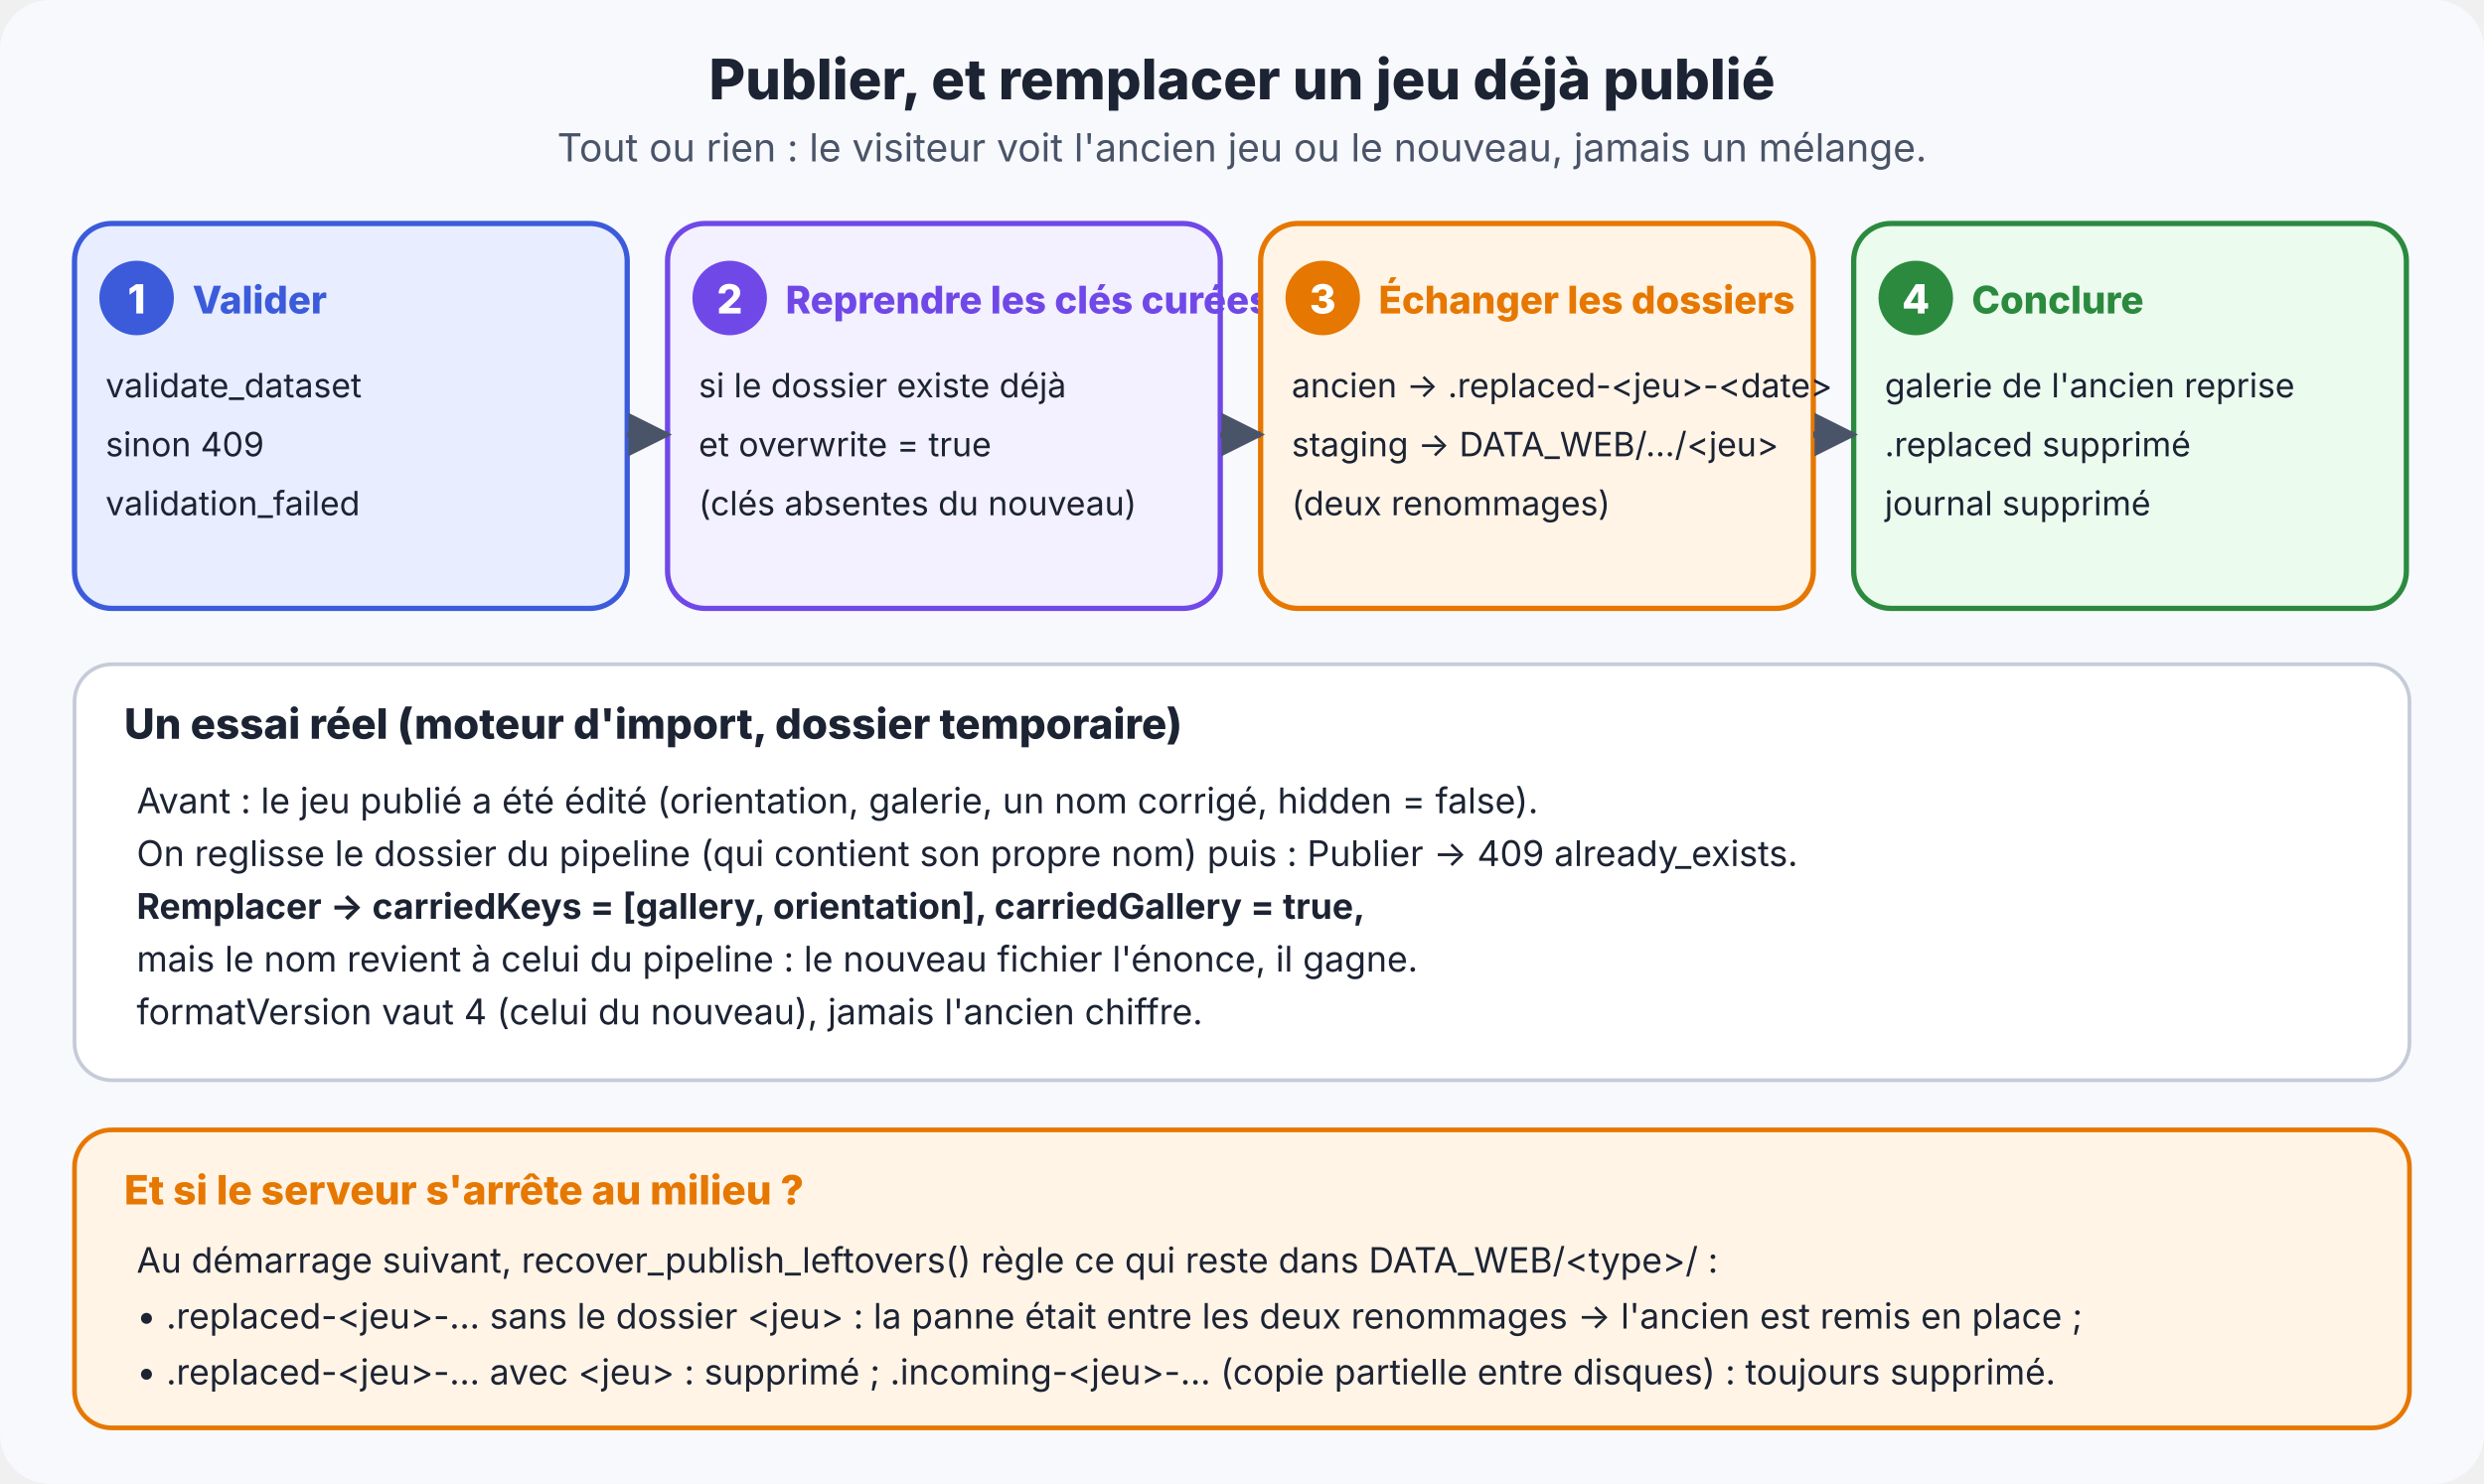
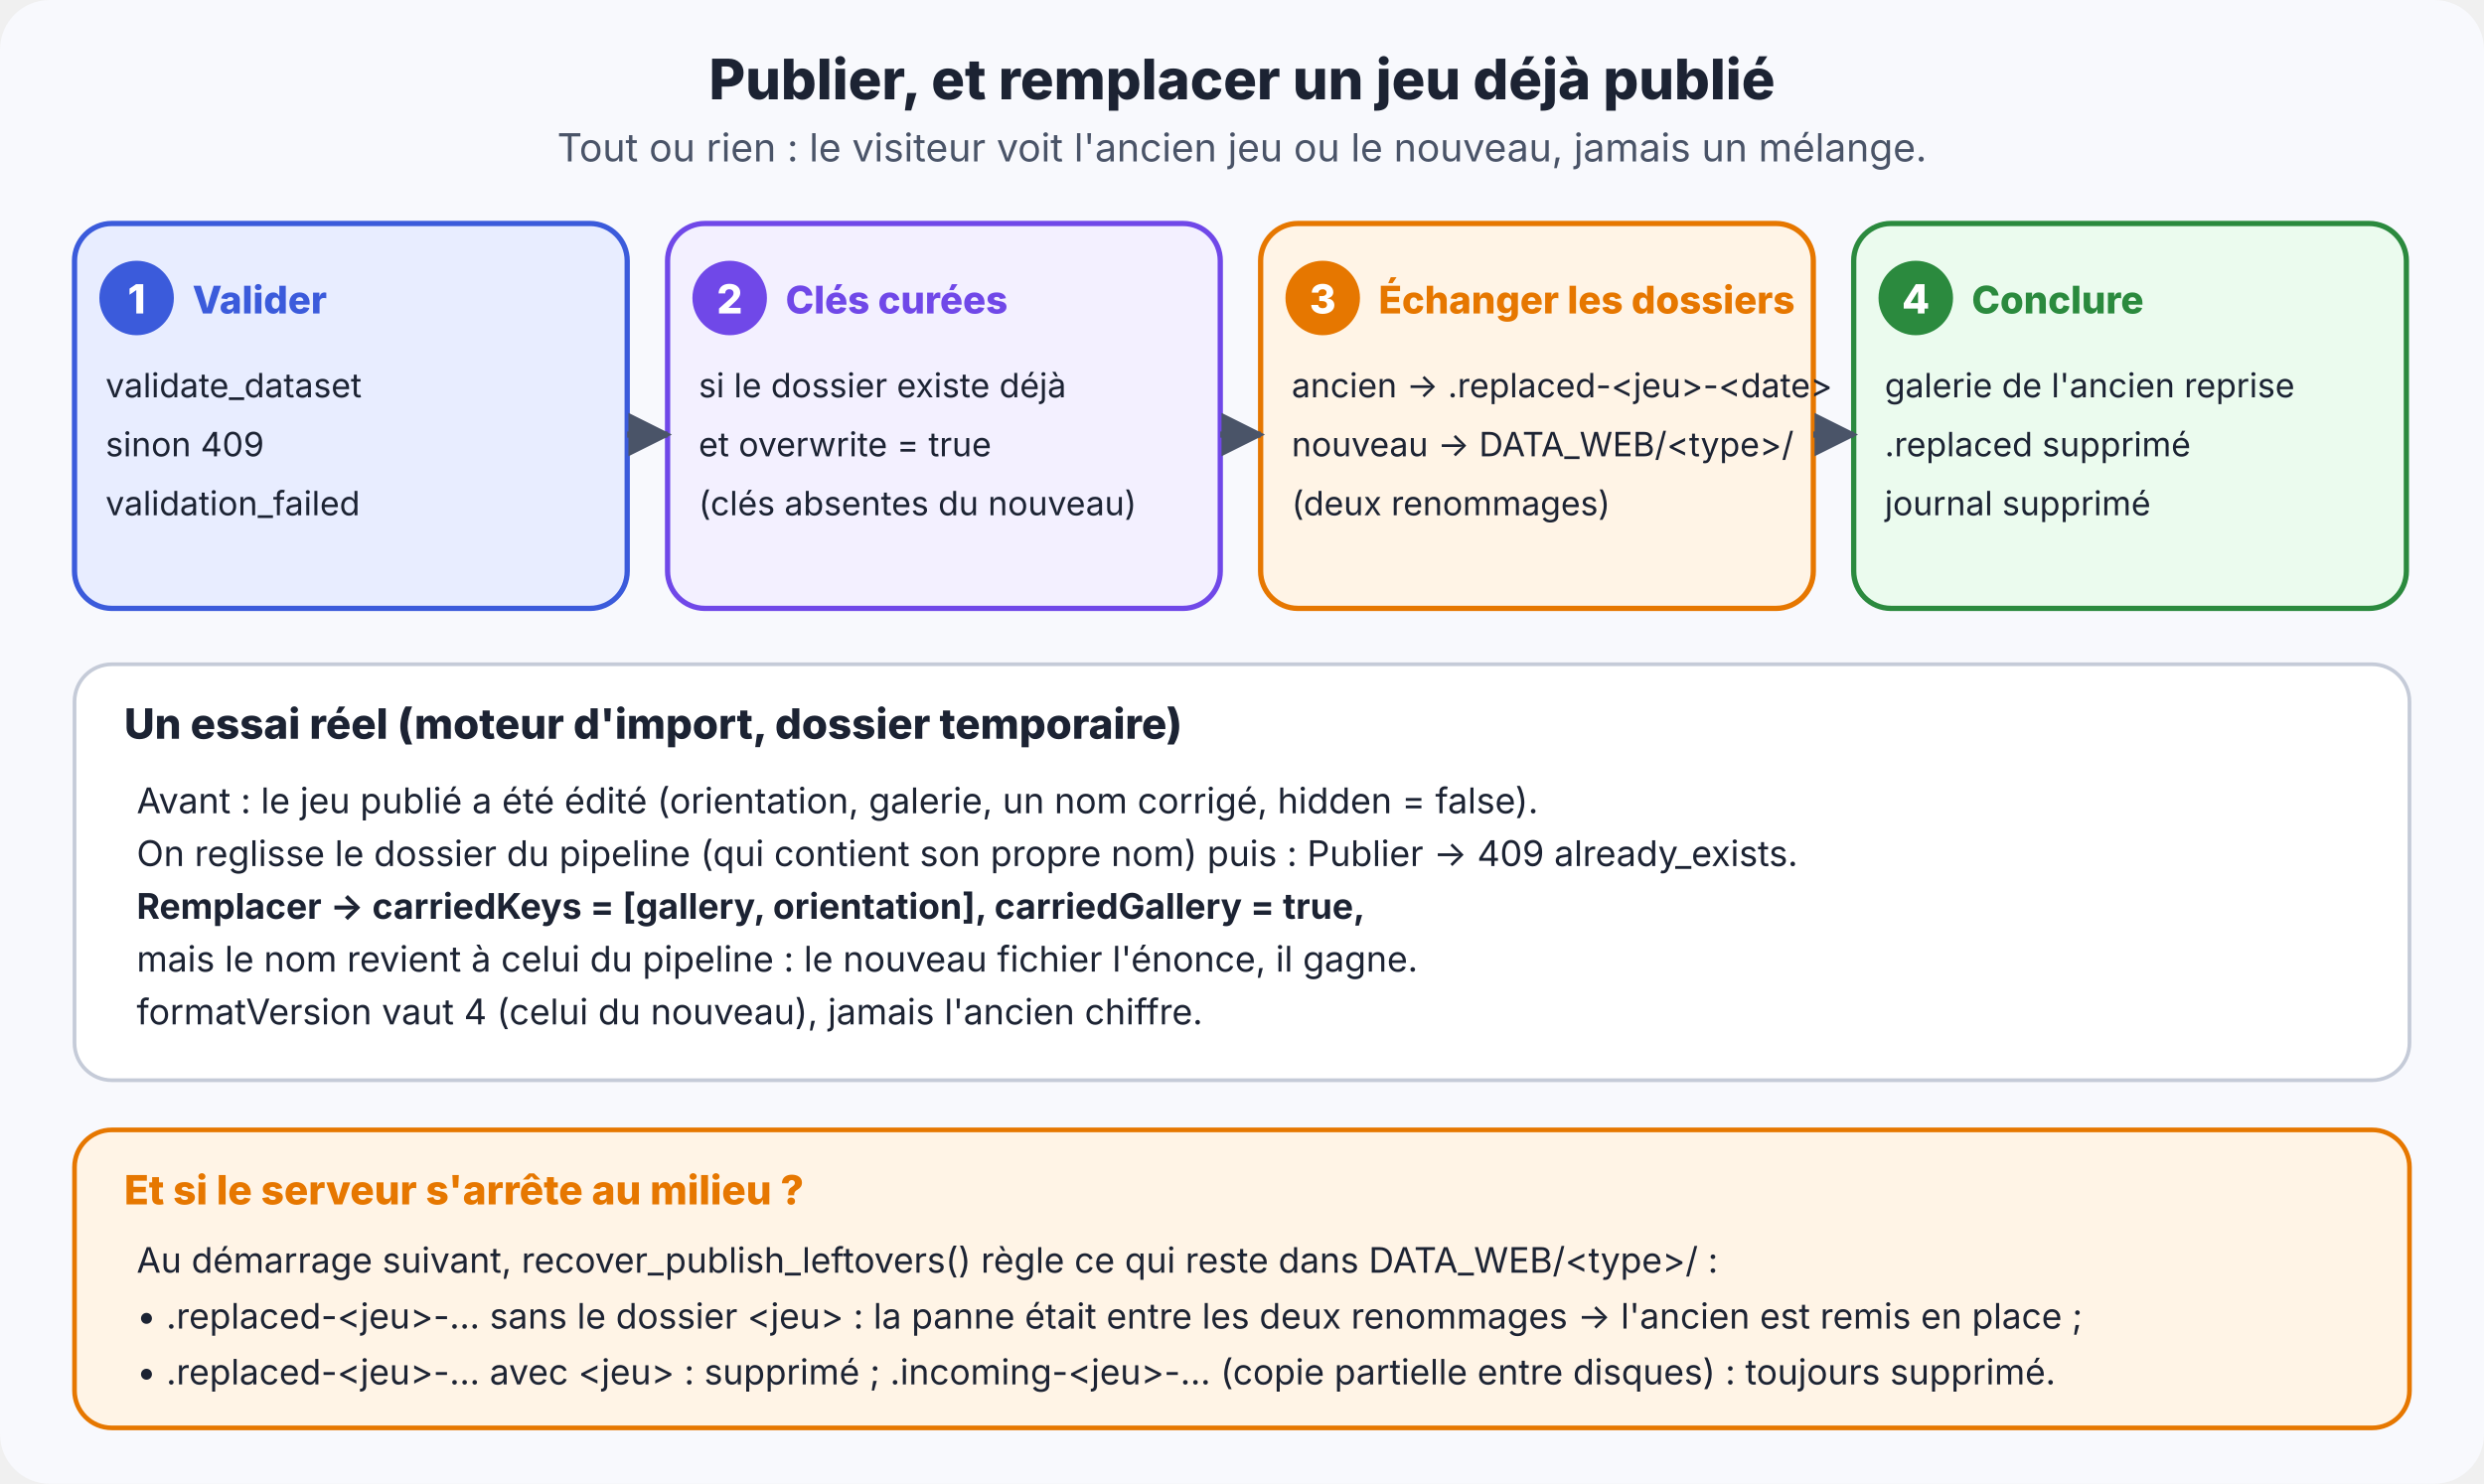
<svg xmlns="http://www.w3.org/2000/svg" viewBox="0 0 800 478" font-family="Inter, sans-serif">
  <defs>
    <marker id="arr" viewBox="0 0 10 10" refX="9" refY="5" markerWidth="7" markerHeight="7" orient="auto">
      <path d="M0,0 L10,5 L0,10 z" fill="#4a5468" />
    </marker>
    <marker id="arrr" viewBox="0 0 10 10" refX="9" refY="5" markerWidth="7" markerHeight="7" orient="auto">
      <path d="M0,0 L10,5 L0,10 z" fill="#c92a2a" />
    </marker>
  </defs>
  <rect width="800" height="478" rx="16" fill="#f8f9fd" />
  <text x="400" y="32" font-size="18" font-weight="800" fill="#1c2333" text-anchor="middle">Publier, et remplacer un jeu déjà publié</text>
  <text x="400" y="52" font-size="12.5" font-weight="400" fill="#4a5468" text-anchor="middle">Tout ou rien : le visiteur voit l'ancien jeu ou le nouveau, jamais un mélange.</text>
  <rect x="24" y="72" width="178" height="124" rx="12" fill="#e8edff" stroke="#3b5bdb" stroke-width="1.7" />
  <circle cx="44" cy="96" r="12" fill="#3b5bdb" stroke="none" stroke-width="1" />
  <text x="44" y="101" font-size="13" font-weight="800" fill="#fff" text-anchor="middle">1</text>
  <text x="62" y="101" font-size="12.3" font-weight="800" fill="#3b5bdb" text-anchor="start">Valider</text>
  <text x="34" y="128" font-size="10.8" font-weight="400" fill="#1c2333" text-anchor="start">validate_dataset</text>
  <text x="34" y="147" font-size="10.8" font-weight="400" fill="#1c2333" text-anchor="start">sinon 409</text>
  <text x="34" y="166" font-size="10.8" font-weight="400" fill="#1c2333" text-anchor="start">validation_failed</text>
  <rect x="215" y="72" width="178" height="124" rx="12" fill="#f3f0ff" stroke="#7048e8" stroke-width="1.7" />
  <circle cx="235" cy="96" r="12" fill="#7048e8" stroke="none" stroke-width="1" />
  <text x="235" y="101" font-size="13" font-weight="800" fill="#fff" text-anchor="middle">2</text>
-   <text x="253" y="101" font-size="12.3" font-weight="800" fill="#7048e8" text-anchor="start">Reprendre les clés curées</text>
+   <text x="253" y="101" font-size="12.3" font-weight="800" fill="#7048e8" text-anchor="start">Clés curées</text>
  <text x="225" y="128" font-size="10.8" font-weight="400" fill="#1c2333" text-anchor="start">si le dossier existe déjà</text>
  <text x="225" y="147" font-size="10.8" font-weight="400" fill="#1c2333" text-anchor="start">et overwrite = true</text>
  <text x="225" y="166" font-size="10.8" font-weight="400" fill="#1c2333" text-anchor="start">(clés absentes du nouveau)</text>
  <line x1="202" y1="140" x2="215" y2="140" stroke="#4a5468" stroke-width="2" marker-end="url(#arr)" />
  <rect x="406" y="72" width="178" height="124" rx="12" fill="#fff4e6" stroke="#e67700" stroke-width="1.7" />
  <circle cx="426" cy="96" r="12" fill="#e67700" stroke="none" stroke-width="1" />
  <text x="426" y="101" font-size="13" font-weight="800" fill="#fff" text-anchor="middle">3</text>
  <text x="444" y="101" font-size="12.3" font-weight="800" fill="#e67700" text-anchor="start">Échanger les dossiers</text>
  <text x="416" y="128" font-size="10.8" font-weight="400" fill="#1c2333" text-anchor="start">ancien → .replaced-&lt;jeu&gt;-&lt;date&gt;</text>
-   <text x="416" y="147" font-size="10.8" font-weight="400" fill="#1c2333" text-anchor="start">staging → DATA_WEB/…/&lt;jeu&gt;</text>
+   <text x="416" y="147" font-size="10.8" font-weight="400" fill="#1c2333" text-anchor="start">nouveau → DATA_WEB/&lt;type&gt;/</text>
  <text x="416" y="166" font-size="10.8" font-weight="400" fill="#1c2333" text-anchor="start">(deux renommages)</text>
  <line x1="393" y1="140" x2="406" y2="140" stroke="#4a5468" stroke-width="2" marker-end="url(#arr)" />
  <rect x="597" y="72" width="178" height="124" rx="12" fill="#ebfbee" stroke="#2b8a3e" stroke-width="1.7" />
  <circle cx="617" cy="96" r="12" fill="#2b8a3e" stroke="none" stroke-width="1" />
  <text x="617" y="101" font-size="13" font-weight="800" fill="#fff" text-anchor="middle">4</text>
  <text x="635" y="101" font-size="12.3" font-weight="800" fill="#2b8a3e" text-anchor="start">Conclure</text>
  <text x="607" y="128" font-size="10.8" font-weight="400" fill="#1c2333" text-anchor="start">galerie de l'ancien reprise</text>
  <text x="607" y="147" font-size="10.8" font-weight="400" fill="#1c2333" text-anchor="start">.replaced supprimé</text>
  <text x="607" y="166" font-size="10.8" font-weight="400" fill="#1c2333" text-anchor="start">journal supprimé</text>
  <line x1="584" y1="140" x2="597" y2="140" stroke="#4a5468" stroke-width="2" marker-end="url(#arr)" />
  <rect x="24" y="214" width="752" height="134" rx="12" fill="#fff" stroke="#c5cbd8" stroke-width="1.2" />
  <text x="40" y="238" font-size="13.5" font-weight="800" fill="#1c2333" text-anchor="start">Un essai réel (moteur d'import, dossier temporaire)</text>
  <text x="44" y="262" font-size="11.4" font-weight="400" fill="#1c2333" text-anchor="start">Avant : le jeu publié a été édité (orientation, galerie, un nom corrigé, hidden = false).</text>
  <text x="44" y="279" font-size="11.4" font-weight="400" fill="#1c2333" text-anchor="start">On reglisse le dossier du pipeline (qui contient son propre nom) puis : Publier → 409 already_exists.</text>
  <text x="44" y="296" font-size="11.4" font-weight="700" fill="#1c2333" text-anchor="start">Remplacer → carriedKeys = [gallery, orientation], carriedGallery = true,</text>
  <text x="44" y="313" font-size="11.4" font-weight="400" fill="#1c2333" text-anchor="start">mais le nom revient à celui du pipeline : le nouveau fichier l'énonce, il gagne.</text>
  <text x="44" y="330" font-size="11.4" font-weight="400" fill="#1c2333" text-anchor="start">formatVersion vaut 4 (celui du nouveau), jamais l'ancien chiffre.</text>
  <rect x="24" y="364" width="752" height="96" rx="12" fill="#fff4e6" stroke="#e67700" stroke-width="1.5" />
  <text x="40" y="388" font-size="13" font-weight="800" fill="#e67700" text-anchor="start">Et si le serveur s'arrête au milieu ?</text>
  <text x="44" y="410" font-size="11.3" font-weight="400" fill="#1c2333" text-anchor="start">Au démarrage suivant, recover_publish_leftovers() règle ce qui reste dans DATA_WEB/&lt;type&gt;/ :</text>
  <text x="44" y="428" font-size="11.3" font-weight="400" fill="#1c2333" text-anchor="start">• .replaced-&lt;jeu&gt;-… sans le dossier &lt;jeu&gt; : la panne était entre les deux renommages → l'ancien est remis en place ;</text>
  <text x="44" y="446" font-size="11.3" font-weight="400" fill="#1c2333" text-anchor="start">• .replaced-&lt;jeu&gt;-… avec &lt;jeu&gt; : supprimé ; .incoming-&lt;jeu&gt;-… (copie partielle entre disques) : toujours supprimé.</text>
</svg>
